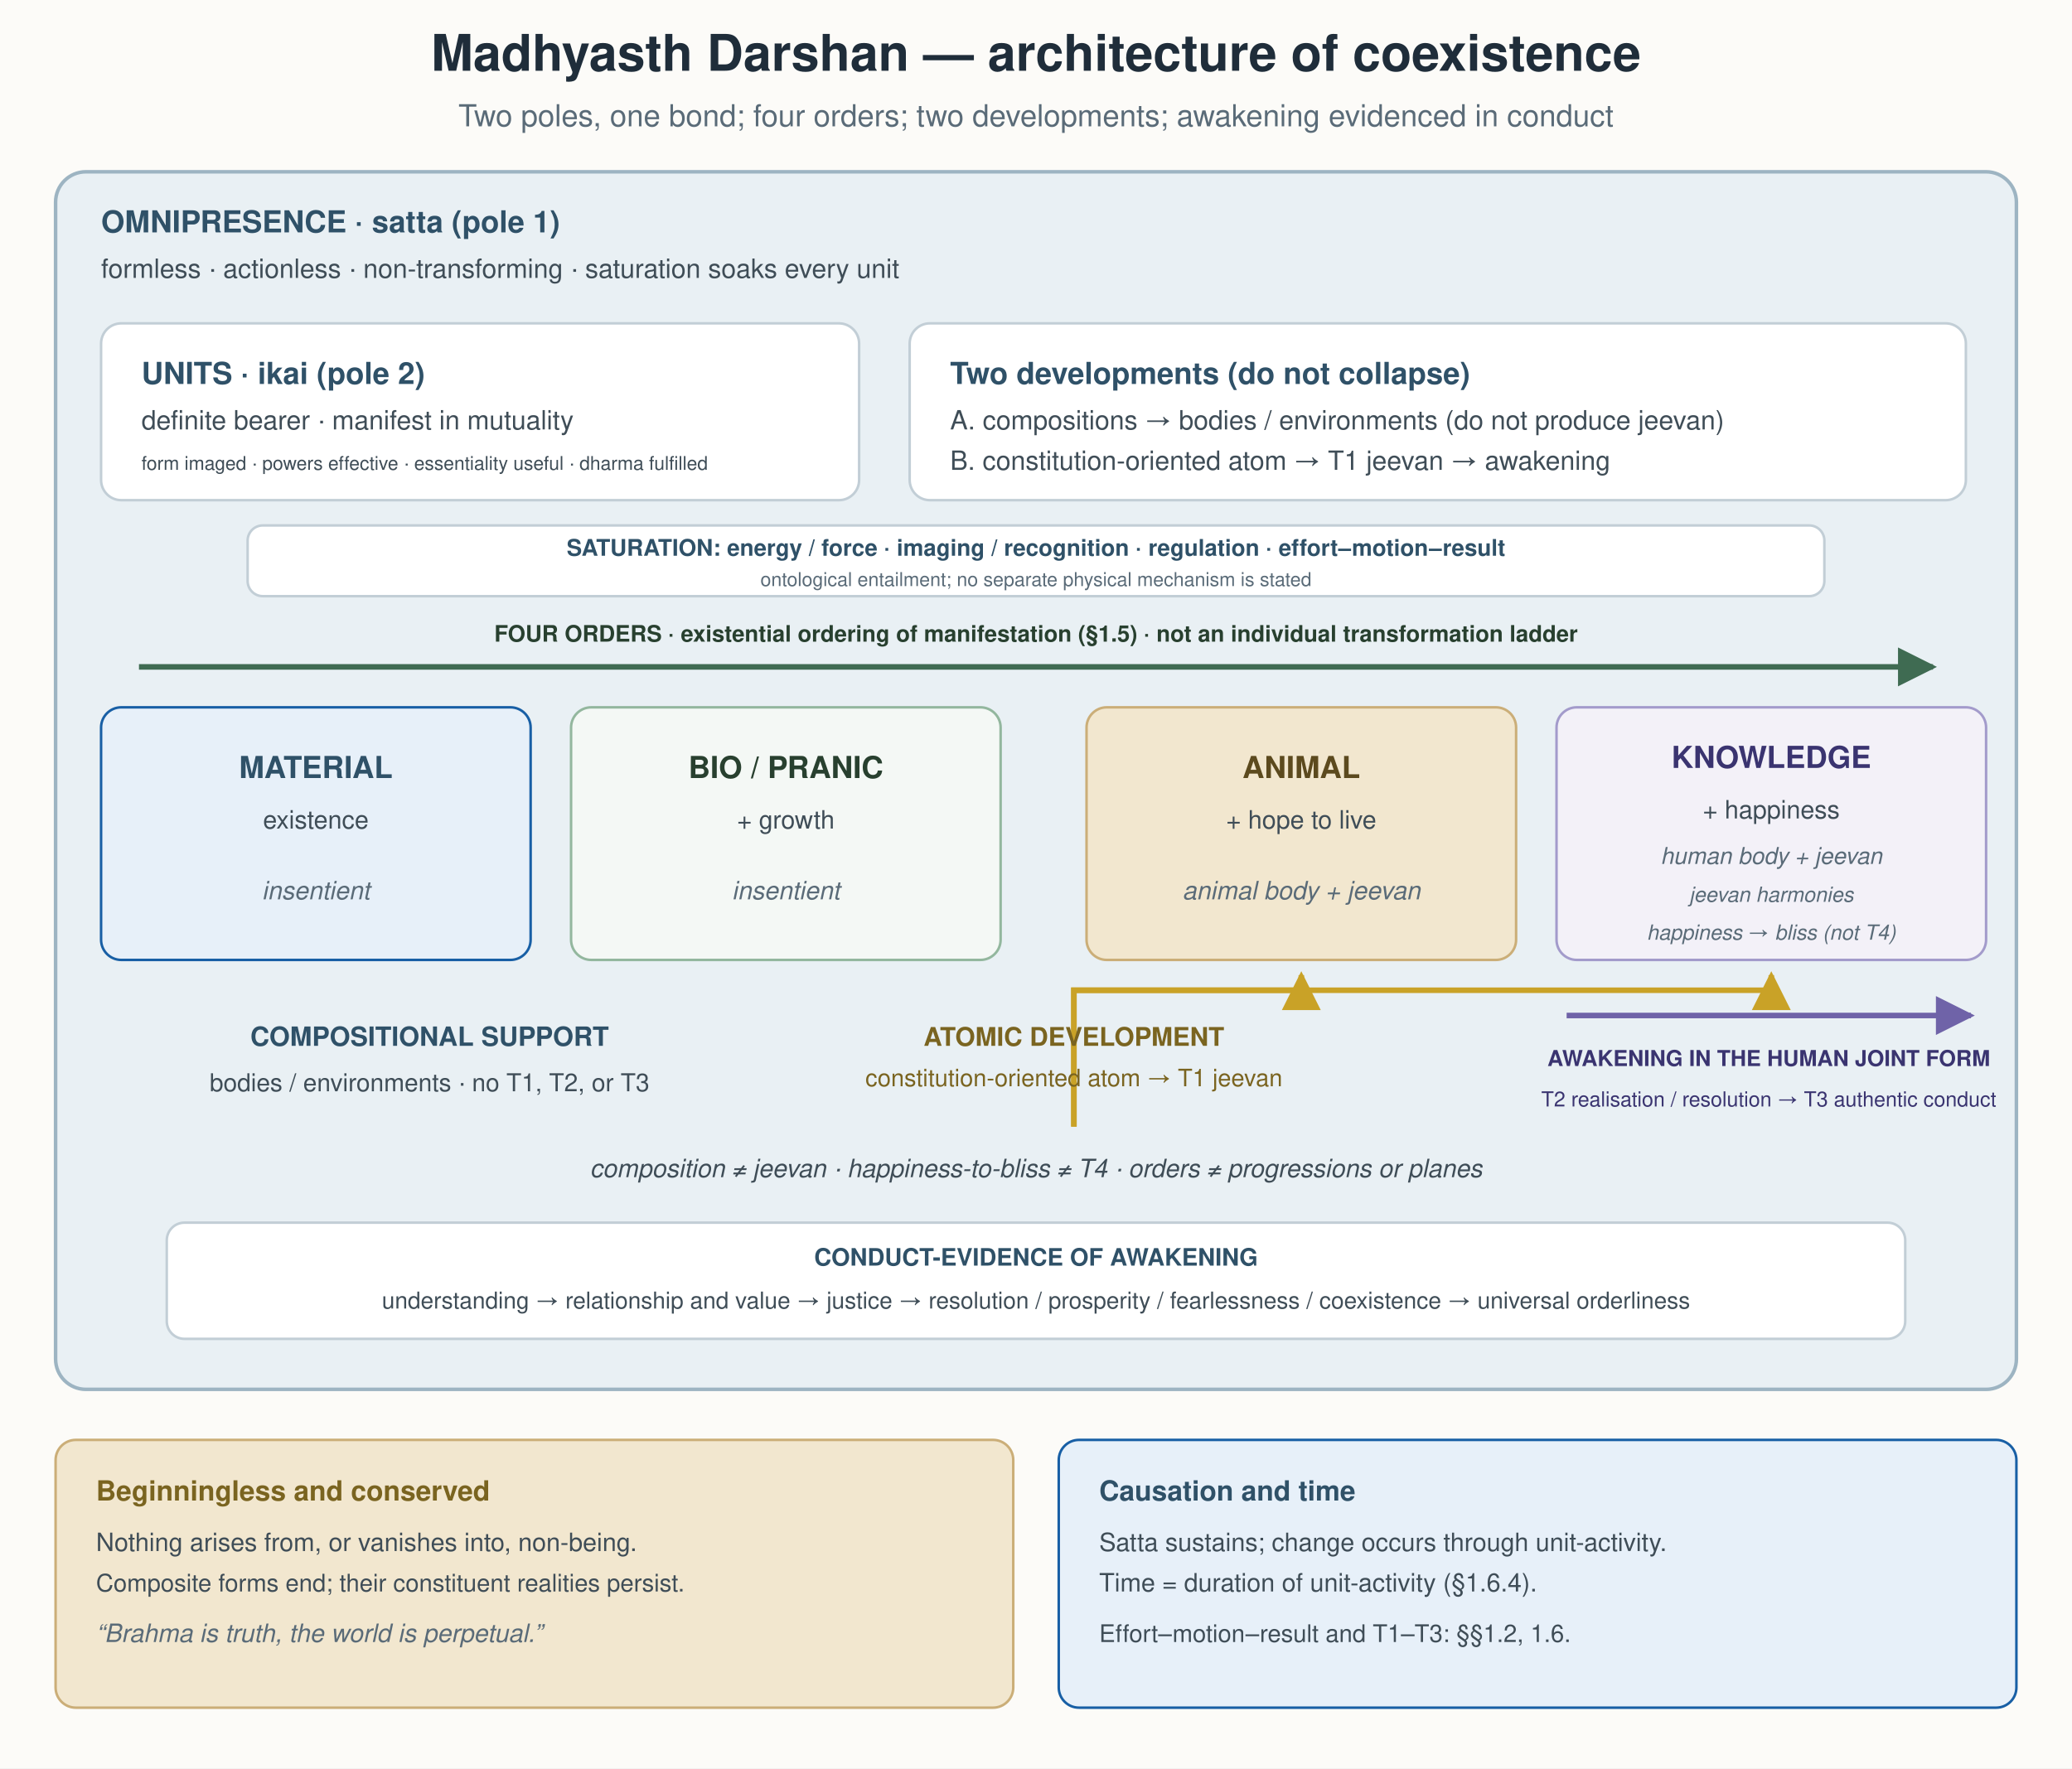
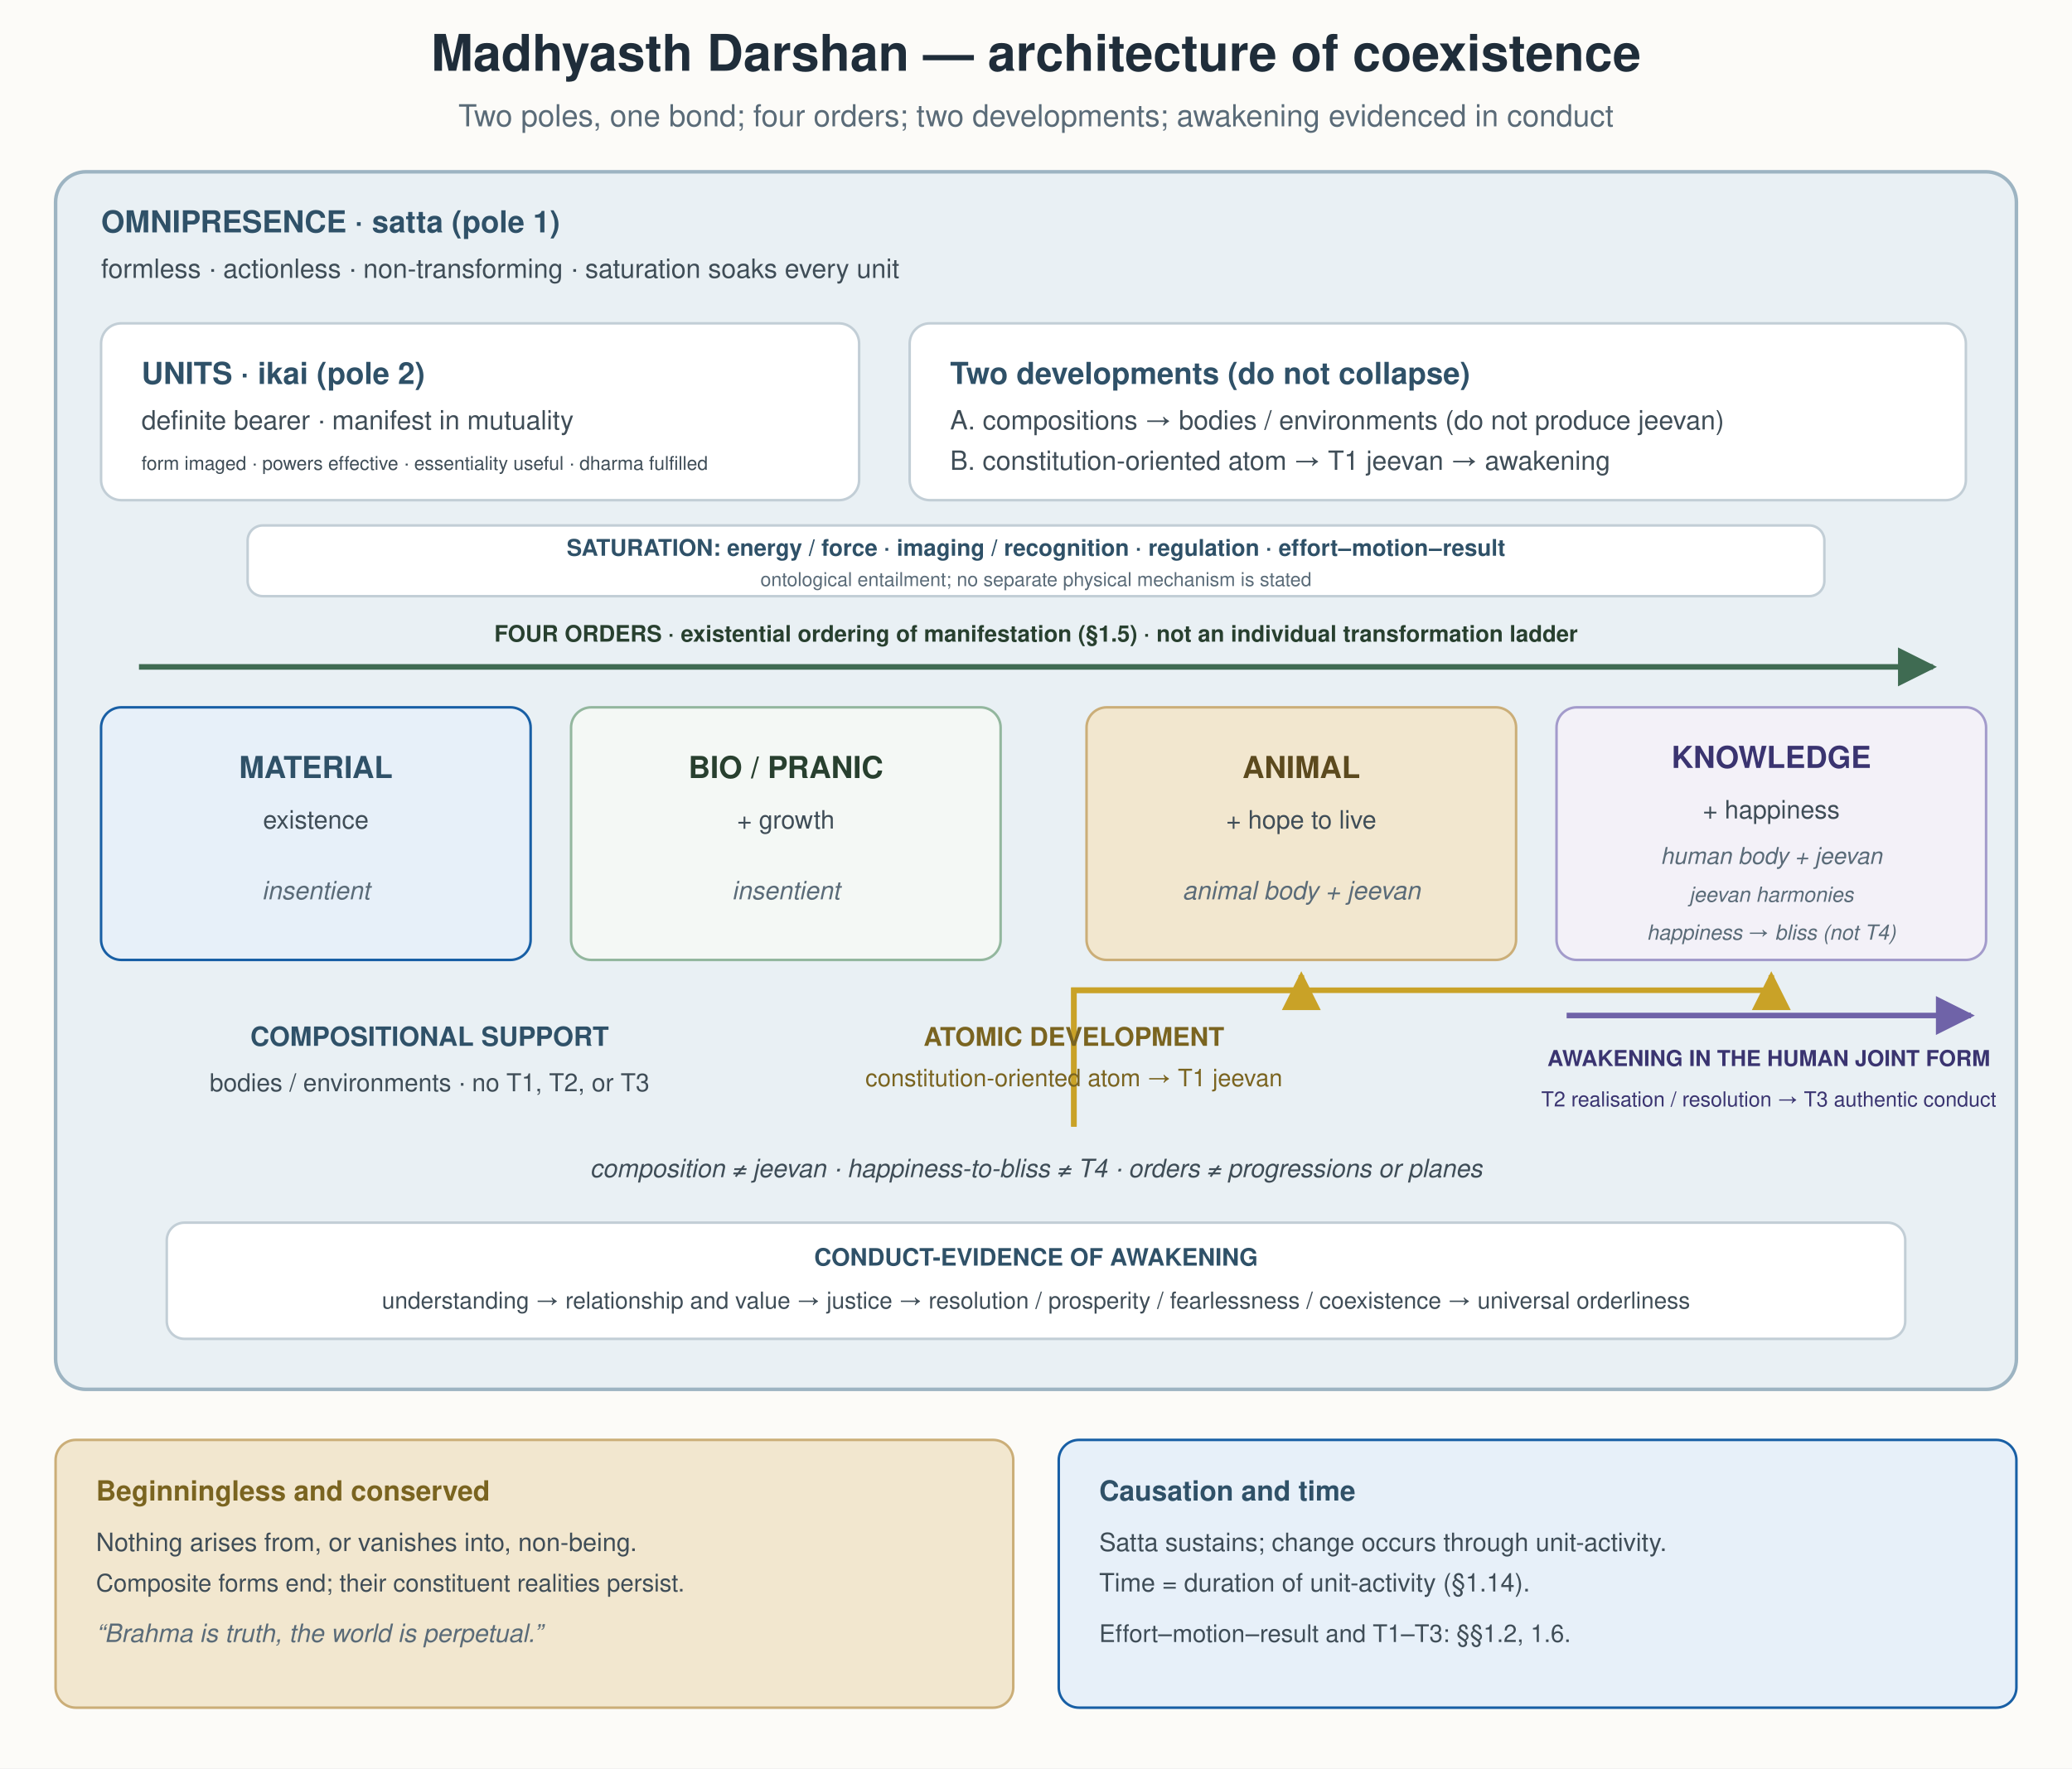
<svg xmlns="http://www.w3.org/2000/svg" width="820" height="700" viewBox="0 0 820 700" role="img">
  <style>

    .bg { fill: #FCFBF8; }
    .panel { fill: #FFFFFF; stroke: #C2CED6; }
    .panel-alt { fill: #F4F8F5; stroke: #93B79E; }
    .panel-warm { fill: #F2E7CF; stroke: #CBAE78; }
    .panel-green { fill: #F4F8F5; stroke: #93B79E; }
    .panel-purple { fill: #F3F1F8; stroke: #A39BCB; }
    .panel-blue { fill: #E7F0F9; stroke: #185FA5; }
    .panel-gold { fill: #FFF8E7; stroke: #D4A843; }
    .ground { fill: #E9F0F4; stroke: #9DB4C2; }
    .title { fill: #1F2D3A; }
    .sub { fill: #5A6B78; }
    .ink { fill: #3F4D57; }
    .ink-dim { fill: #5A6B78; }
    .ink-blue { fill: #2F5168; }
    .ink-green { fill: #28402F; }
    .ink-purple { fill: #3A3470; }
    .ink-gold { fill: #7A6420; }
    .ink-warm { fill: #5C4A1E; }
    .stroke-blue { stroke: #5E7686; }
    .stroke-green { stroke: #3F6B52; }
    .stroke-purple { stroke: #6F63A8; }
    .stroke-gold { stroke: #C9A227; }
    .stroke-muted { stroke: #5E7686; }
    .chip { fill: #FFFFFF; stroke: #C2CED6; }
    .chip-hi { fill: #FFF8E7; stroke: #C9A227; }
    .chip-purple { fill: #ECE7F6; stroke: #5B3FA0; }
    .foot { fill: #F7F5F0; stroke: #D8D0C0; }
    .mark-fill { fill: #5E7686; }
    .mark-green { fill: #3F6B52; }
    .mark-purple { fill: #6F63A8; }
    .mark-gold { fill: #C9A227; }
    text { font-family: Helvetica, Arial, sans-serif; }


  @media (prefers-color-scheme: dark) {
    .bg { fill: #1a1815; }
    .panel { fill: #26231e; stroke: #423b33; }
    .panel-alt { fill: #1e1b18; stroke: #423b33; }
    .panel-warm { fill: #2a2418; stroke: #6f5a22; }
    .panel-green { fill: #1a2e22; stroke: #355940; }
    .panel-purple { fill: #241e33; stroke: #5b3fa0; }
    .panel-blue { fill: #1a2430; stroke: #3d6278; }
    .panel-gold { fill: #2a2418; stroke: #c9a227; }
    .ground { fill: #1e2830; stroke: #3d6278; }
    .title { fill: #f5f1ec; }
    .sub { fill: #aca194; }
    .ink { fill: #e6dfd6; }
    .ink-dim { fill: #aca194; }
    .ink-blue { fill: #7ebbed; }
    .ink-green { fill: #8fd4a8; }
    .ink-purple { fill: #c4b5fd; }
    .ink-gold { fill: #f0c78a; }
    .ink-warm { fill: #f0c78a; }
    .stroke-blue { stroke: #7ebbed; }
    .stroke-green { stroke: #8fd4a8; }
    .stroke-purple { stroke: #c4b5fd; }
    .stroke-gold { stroke: #f0c78a; }
    .stroke-muted { stroke: #6f655a; }
    .chip { fill: #2f2a24; stroke: #423b33; }
    .chip-hi { fill: #2a2418; stroke: #c9a227; }
    .chip-purple { fill: #241e33; stroke: #5b3fa0; }
    .foot { fill: #26231e; stroke: #423b33; }
    .mark-fill { fill: #aca194; }
    .mark-green { fill: #8fd4a8; }
    .mark-purple { fill: #c4b5fd; }
    .mark-gold { fill: #f0c78a; }
  }

  </style>
  <defs>
    <marker id="ahG2" viewBox="0 0 10 10" refX="9" refY="5" markerWidth="7" markerHeight="7" orient="auto">
      <path d="M0,0 L10,5 L0,10 z" class="mark-green" />
    </marker>
    <marker id="ahI2" viewBox="0 0 10 10" refX="9" refY="5" markerWidth="7" markerHeight="7" orient="auto">
      <path d="M0,0 L10,5 L0,10 z" class="mark-purple" />
    </marker>
    <marker id="ahGold" viewBox="0 0 10 10" refX="9" refY="5" markerWidth="7" markerHeight="7" orient="auto">
      <path d="M0,0 L10,5 L0,10 z" class="mark-gold" />
    </marker>
  </defs>
  <rect class="bg" width="820" height="700" />
  <text class="title" x="410" y="28" text-anchor="middle" font-size="20" font-weight="700">Madhyasth Darshan — architecture of coexistence</text>
  <text class="sub" x="410" y="50" text-anchor="middle" font-size="12">Two poles, one bond; four orders; two developments; awakening evidenced in conduct</text>
  <rect class="ground" x="22" y="68" width="776" height="482" rx="12" stroke-width="1.4" />
  <text class="ink-blue" x="40" y="92" font-size="12" font-weight="700">OMNIPRESENCE · satta (pole 1)</text>
  <text class="ink" x="40" y="110" font-size="10.5">formless · actionless · non-transforming · saturation soaks every unit</text>
  <rect class="panel" x="40" y="128" width="300" height="70" rx="8" />
  <text class="ink-blue" x="56" y="152" font-size="12" font-weight="700">UNITS · ikai (pole 2)</text>
  <text class="ink" x="56" y="170" font-size="10.5">definite bearer · manifest in mutuality</text>
  <text class="ink" x="56" y="186" font-size="7.5">form imaged · powers effective · essentiality useful · dharma fulfilled</text>
  <rect class="panel" x="360" y="128" width="418" height="70" rx="8" />
  <text class="ink-blue" x="376" y="152" font-size="12" font-weight="700">Two developments (do not collapse)</text>
  <text class="ink" x="376" y="170" font-size="10.5">A. compositions → bodies / environments (do not produce jeevan)</text>
  <text class="ink" x="376" y="186" font-size="10.5">B. constitution-oriented atom → T1 jeevan → awakening</text>
  <rect class="chip" x="98" y="208" width="624" height="28" rx="6" />
  <text class="ink-blue" x="410" y="220" text-anchor="middle" font-size="9.1" font-weight="700">SATURATION: energy / force · imaging / recognition · regulation · effort–motion–result</text>
  <text class="ink-dim" x="410" y="232" text-anchor="middle" font-size="7.6">ontological entailment; no separate physical mechanism is stated</text>
  <line x1="55" y1="264" x2="765" y2="264" class="stroke-green" stroke-width="2.2" marker-end="url(#ahG2)" />
  <text class="ink-green" x="410" y="254" text-anchor="middle" font-size="9" font-weight="700">FOUR ORDERS · existential ordering of manifestation (§1.5) · not an individual transformation ladder</text>
  <rect class="panel-blue" x="40" y="280" width="170" height="100" rx="8" />
  <text class="ink-blue" x="125" y="308" text-anchor="middle" font-size="12" font-weight="700">MATERIAL</text>
  <text class="ink" x="125" y="328" text-anchor="middle" font-size="10">existence</text>
  <text class="ink-dim" x="125" y="356" text-anchor="middle" font-size="10" font-style="italic">insentient</text>
  <rect class="panel-green" x="226" y="280" width="170" height="100" rx="8" />
  <text class="ink-green" x="311" y="308" text-anchor="middle" font-size="12" font-weight="700">BIO / PRANIC</text>
  <text class="ink" x="311" y="328" text-anchor="middle" font-size="10">+ growth</text>
  <text class="ink-dim" x="311" y="356" text-anchor="middle" font-size="10" font-style="italic">insentient</text>
  <rect class="panel-warm" x="430" y="280" width="170" height="100" rx="8" />
  <text class="ink-warm" x="515" y="308" text-anchor="middle" font-size="12" font-weight="700">ANIMAL</text>
  <text class="ink" x="515" y="328" text-anchor="middle" font-size="10">+ hope to live</text>
  <text class="ink-dim" x="515" y="356" text-anchor="middle" font-size="10" font-style="italic">animal body + jeevan</text>
  <rect class="panel-purple" x="616" y="280" width="170" height="100" rx="8" />
  <text class="ink-purple" x="701" y="304" text-anchor="middle" font-size="12" font-weight="700">KNOWLEDGE</text>
  <text class="ink" x="701" y="324" text-anchor="middle" font-size="10">+ happiness</text>
  <text class="ink-dim" x="701" y="342" text-anchor="middle" font-size="9.2" font-style="italic">human body + jeevan</text>
  <text class="ink-dim" x="701" y="357" text-anchor="middle" font-size="8.3" font-style="italic">jeevan harmonies</text>
  <text class="ink-dim" x="701" y="372" text-anchor="middle" font-size="8.3" font-style="italic">happiness → bliss (not T4)</text>
  <text class="ink-blue" x="170" y="414" text-anchor="middle" font-size="10.5" font-weight="700">COMPOSITIONAL SUPPORT</text>
  <text class="ink" x="170" y="432" text-anchor="middle" font-size="9.8">bodies / environments · no T1, T2, or T3</text>
  <path d="M425 446 V392 H515 V386" fill="none" class="stroke-gold" stroke-width="2.2" marker-end="url(#ahGold)" />
  <path d="M425 446 V392 H701 V386" fill="none" class="stroke-gold" stroke-width="2.2" marker-end="url(#ahGold)" />
  <text class="ink-gold" x="425" y="414" text-anchor="middle" font-size="10.2" font-weight="700">ATOMIC DEVELOPMENT</text>
  <text class="ink-gold" x="425" y="430" text-anchor="middle" font-size="9.5">constitution-oriented atom → T1 jeevan</text>
  <line x1="620" y1="402" x2="780" y2="402" class="stroke-purple" stroke-width="2.2" marker-end="url(#ahI2)" />
  <text class="ink-purple" x="700" y="422" text-anchor="middle" font-size="8.7" font-weight="700">AWAKENING IN THE HUMAN JOINT FORM</text>
  <text class="ink-purple" x="700" y="438" text-anchor="middle" font-size="8.2">T2 realisation / resolution → T3 authentic conduct</text>
  <text class="ink" x="410" y="466" text-anchor="middle" font-size="10" font-style="italic">composition ≠ jeevan · happiness-to-bliss ≠ T4 · orders ≠ progressions or planes</text>
  <rect class="panel" x="66" y="484" width="688" height="46" rx="7" />
  <text class="ink-blue" x="410" y="501" text-anchor="middle" font-size="9.5" font-weight="700">CONDUCT-EVIDENCE OF AWAKENING</text>
  <text class="ink" x="410" y="518" text-anchor="middle" font-size="9.2">understanding → relationship and value → justice → resolution / prosperity / fearlessness / coexistence → universal orderliness</text>
  <rect class="panel-warm" x="22" y="570" width="379" height="106" rx="8" />
  <text class="ink-gold" x="38" y="594" font-size="11" font-weight="700">Beginningless and conserved</text>
  <text class="ink" x="38" y="614" font-size="10">Nothing arises from, or vanishes into, non-being.</text>
  <text class="ink" x="38" y="630" font-size="9.6">Composite forms end; their constituent realities persist.</text>
  <text class="ink-dim" x="38" y="650" font-size="10" font-style="italic">“Brahma is truth, the world is perpetual.”</text>
  <rect class="panel-blue" x="419" y="570" width="379" height="106" rx="8" />
  <text class="ink-blue" x="435" y="594" font-size="11" font-weight="700">Causation and time</text>
  <text class="ink" x="435" y="614" font-size="10">Satta sustains; change occurs through unit-activity.</text>
-   <text class="ink" x="435" y="630" font-size="10">Time = duration of unit-activity (§1.6.4).</text>
+   <text class="ink" x="435" y="630" font-size="10">Time = duration of unit-activity (§1.14).</text>
  <text class="ink" x="435" y="650" font-size="9.6">Effort–motion–result and T1–T3: §§1.2, 1.6.</text>
</svg>
